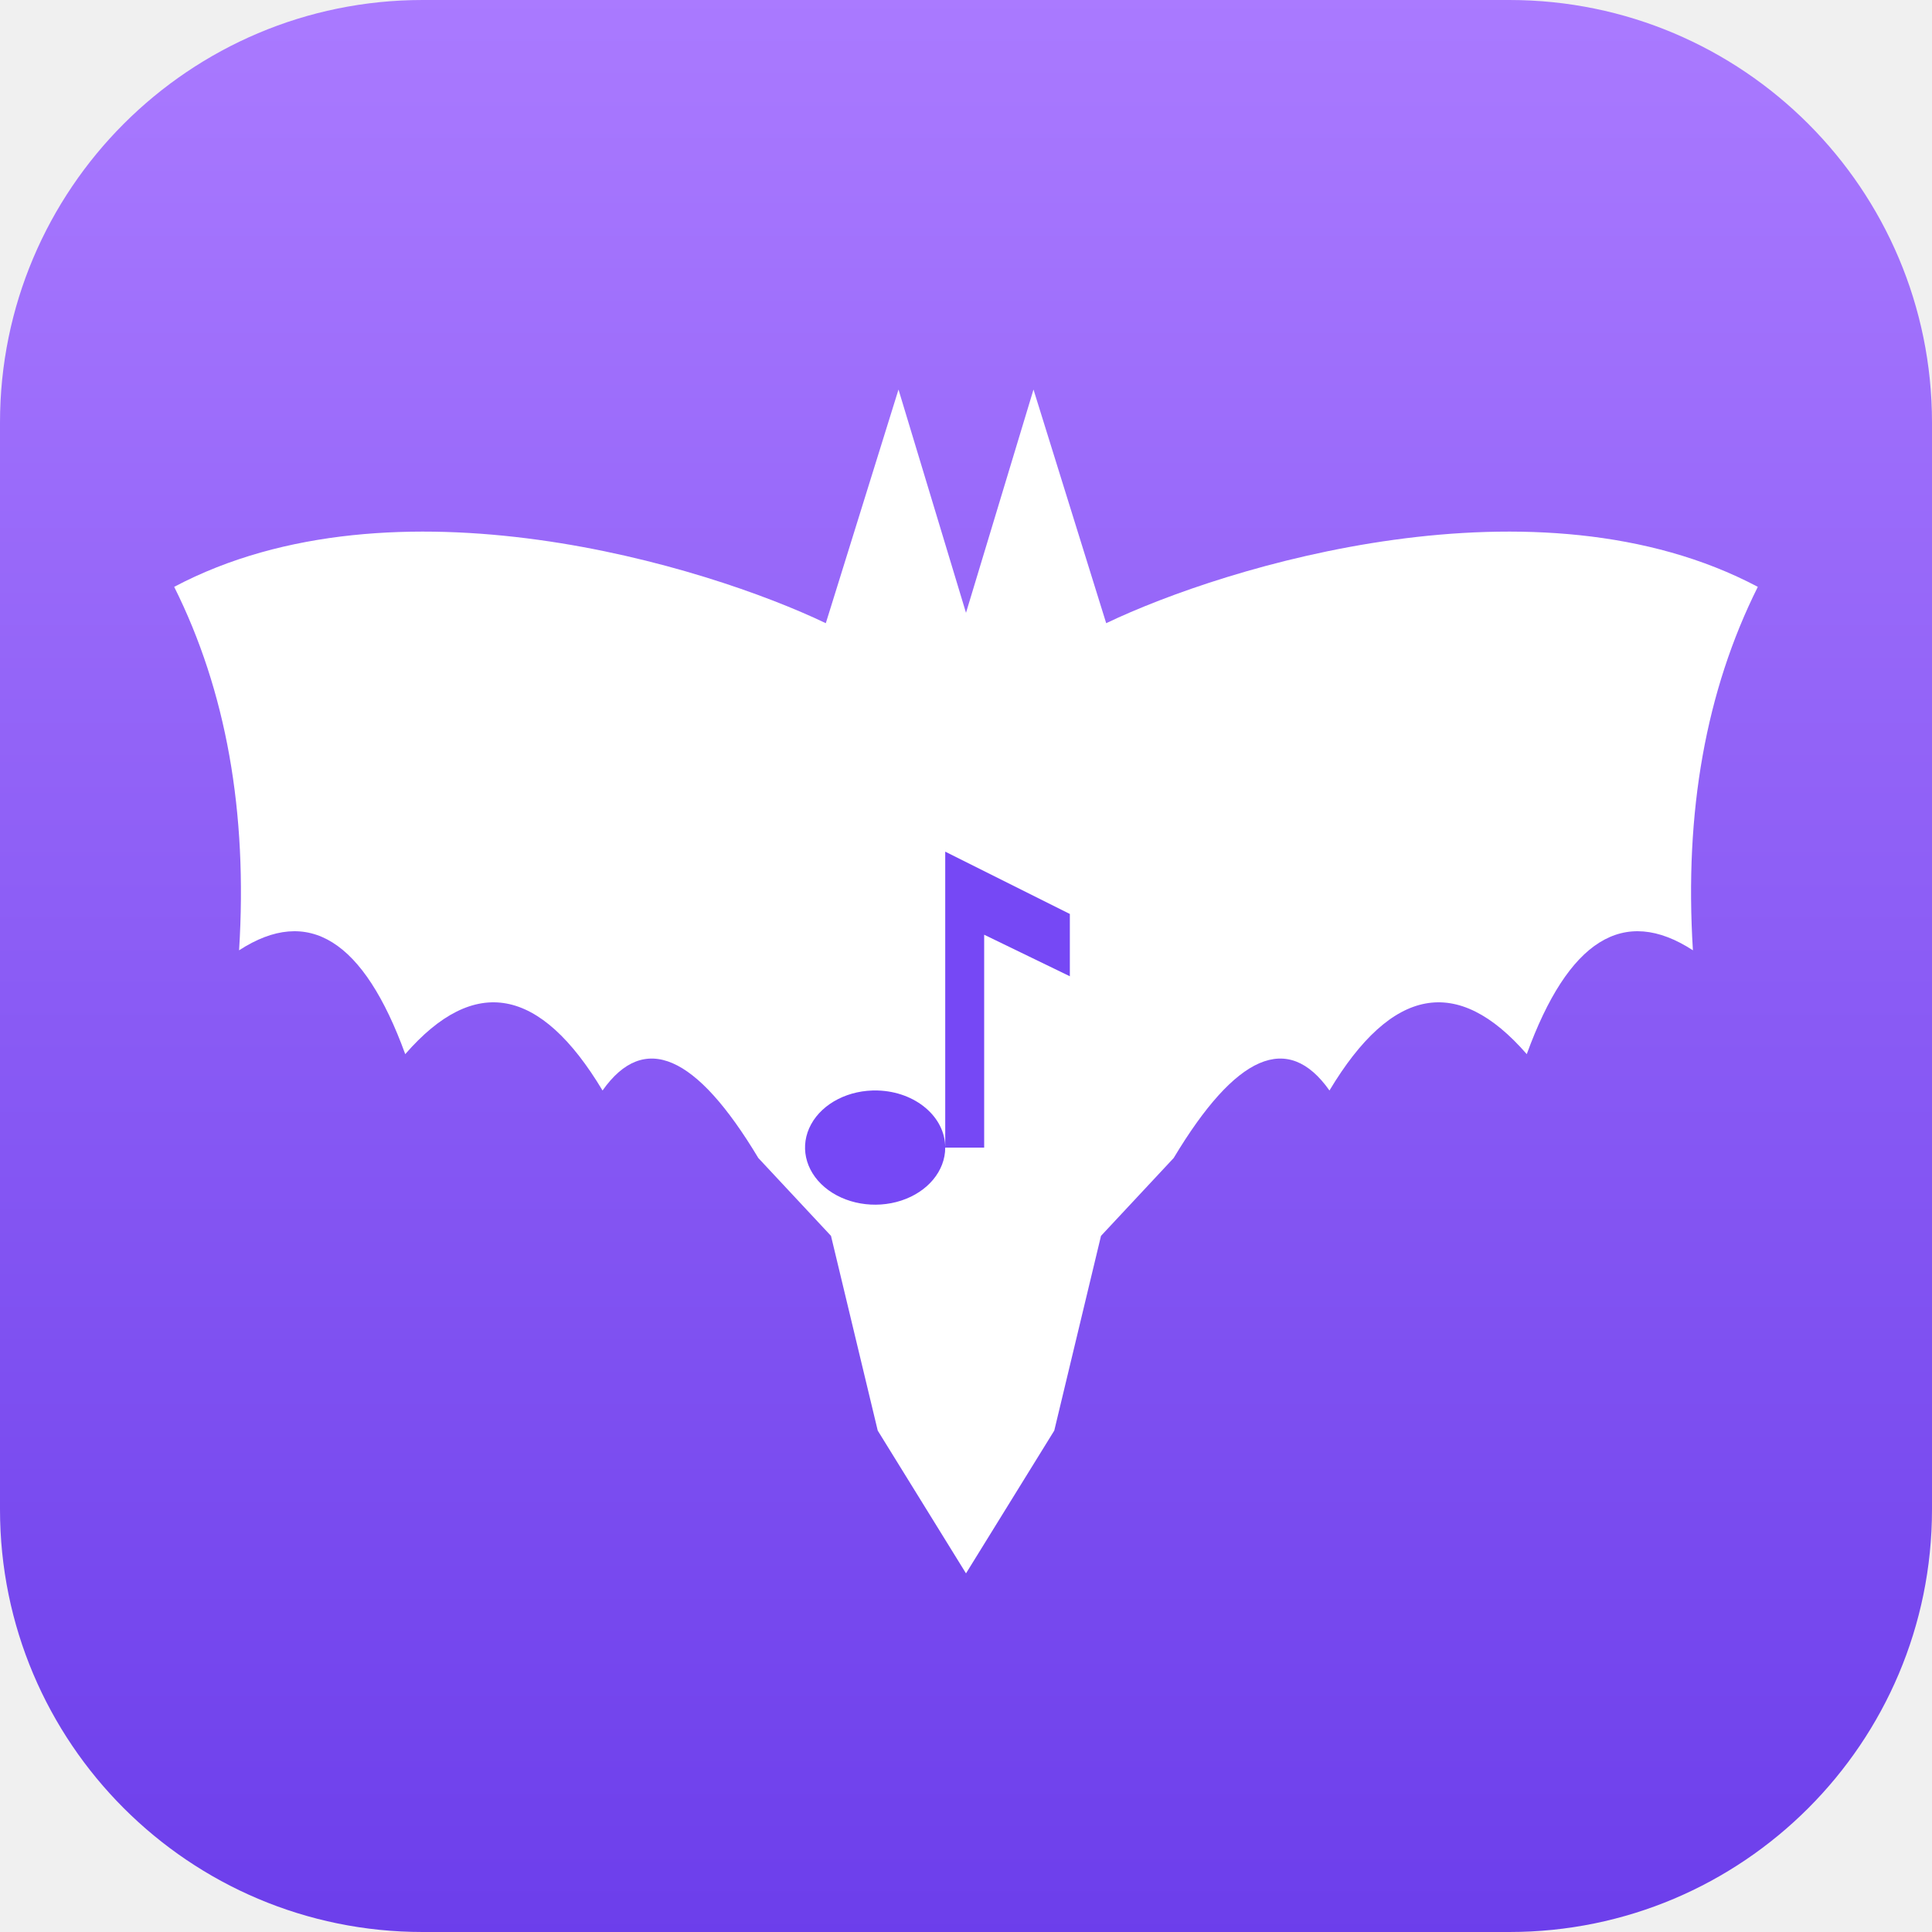
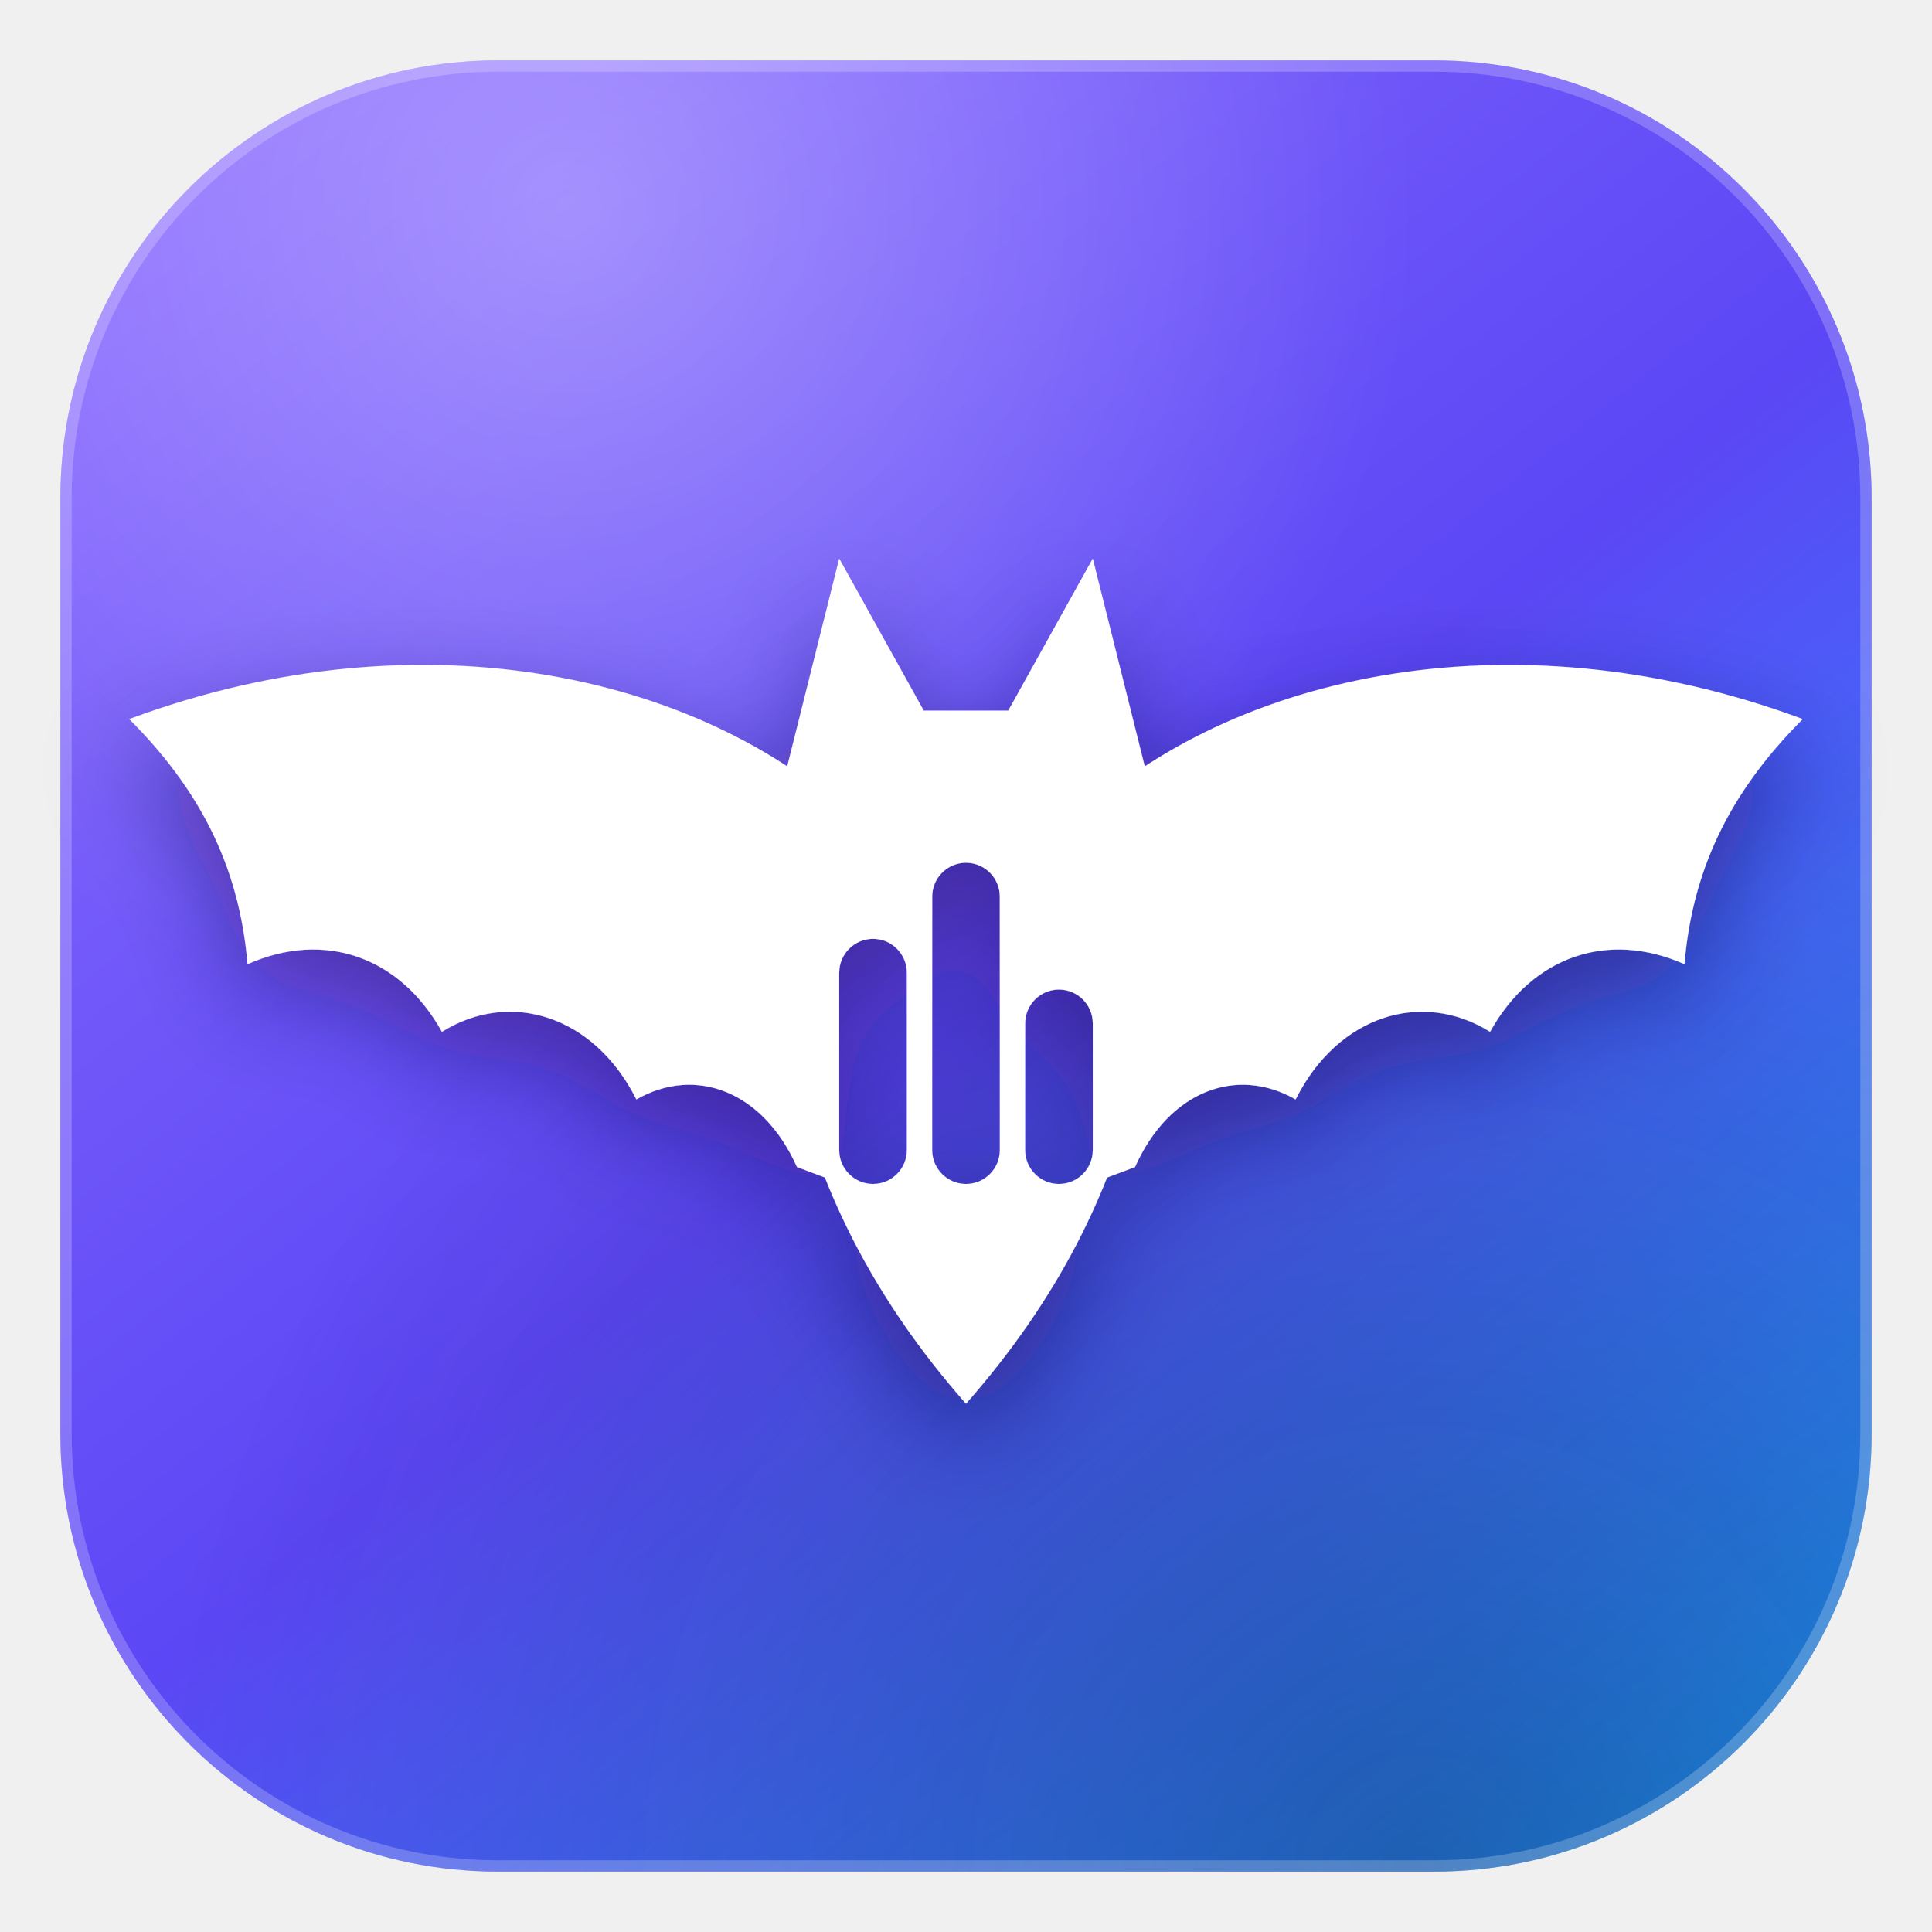
- <svg xmlns="http://www.w3.org/2000/svg" viewBox="0 0 64 64">
+ <svg xmlns="http://www.w3.org/2000/svg" viewBox="0 0 512 512" width="512" height="512">
  <defs>
-     <linearGradient id="g" x1="0" y1="0" x2="0" y2="1">
-       <stop offset="0" stop-color="#AA7AFF" />
-       <stop offset="1" stop-color="#6C3EEB" />
+     <linearGradient id="tile" x1="0.1" y1="0" x2="0.9" y2="1">
+       <stop offset="0" stop-color="#8A6BFF" />
+       <stop offset="0.52" stop-color="#5B47F5" />
+       <stop offset="1" stop-color="#1E9BFF" />
    </linearGradient>
+     <radialGradient id="sheen" cx="0.28" cy="0.08" r="0.85">
+       <stop offset="0" stop-color="#ffffff" stop-opacity="0.3" />
+       <stop offset="0.55" stop-color="#ffffff" stop-opacity="0" />
+     </radialGradient>
+     <radialGradient id="deep" cx="0.75" cy="1" r="0.7">
+       <stop offset="0" stop-color="#0B0B2A" stop-opacity="0.35" />
+       <stop offset="1" stop-color="#0B0B2A" stop-opacity="0" />
+     </radialGradient>
+     <filter id="drop" x="-20%" y="-20%" width="140%" height="150%">
+       <feDropShadow dx="0" dy="10" stdDeviation="12" flood-color="#120a4a" flood-opacity="0.45" />
+     </filter>
+     <path id="wing" d="M232 214 C 196 178 128 162 58 188 C 74 204 84 222 86 246 C 104 238 122 244 132 262 C 148 252 168 258 178 278 C 192 270 208 276 216 294 L 232 300 Z" />
+     <mask id="cut">
+       <rect width="512" height="512" fill="#fff" />
+       <rect x="226" y="240" width="16" height="58" rx="8" fill="#000" />
+       <rect x="248" y="222" width="16" height="76" rx="8" fill="#000" />
+       <rect x="270" y="252" width="16" height="46" rx="8" fill="#000" />
+     </mask>
  </defs>
-   <rect width="64" height="64" rx="14" fill="url(#g)" />
-   <g transform="translate(4.48 5.68) scale(0.86)">
-     <path d="M32 17 L34.6 8.4 L37.4 17.4 C42 15.2 54 11.5 62.5 16 Q59.5 22 60 30 Q56 27.4 53.6 34 Q49.6 29.4 46 35.4 Q43.6 32 40 38 L37.2 41 L35.4 48.5 L32 54 L28.6 48.5 L26.8 41 L24 38 Q20.4 32 18 35.4 Q14.4 29.4 10.4 34 Q8 27.4 4 30 Q4.5 22 1.5 16 C10 11.5 22 15.2 26.6 17.4 L29.4 8.4 L32 17Z" fill="#fff" />
-     <path d="M31.2 37.6a2.7 2.2 0 1 1-2.6-2.2 2.7 2.2 0 0 1 2.6 2.2ZM31.2 37.6V26.2L36 28.6V31L32.7 29.4V37.6Z" fill="#7648F5" />
+   <rect x="16" y="16" width="480" height="480" rx="116" fill="url(#tile)" />
+   <rect x="16" y="16" width="480" height="480" rx="116" fill="url(#deep)" />
+   <rect x="16" y="16" width="480" height="480" rx="116" fill="url(#sheen)" />
+   <rect x="17.5" y="17.5" width="477" height="477" rx="114.5" fill="none" stroke="#ffffff" stroke-opacity="0.22" stroke-width="3" />
+   <g filter="url(#drop)" fill="#ffffff" transform="translate(256 260) scale(1.12) translate(-256 -250)">
+     <g mask="url(#cut)">
+       <use href="#wing" />
+       <use href="#wing" transform="translate(512,0) scale(-1,1)" />
+       <path d="M212 206 L 226 150 L 246 186 L 266 186 L 286 150 L 300 206 C 304 250 300 300 256 350 C 212 300 208 250 212 206 Z" />
+     </g>
  </g>
</svg>
